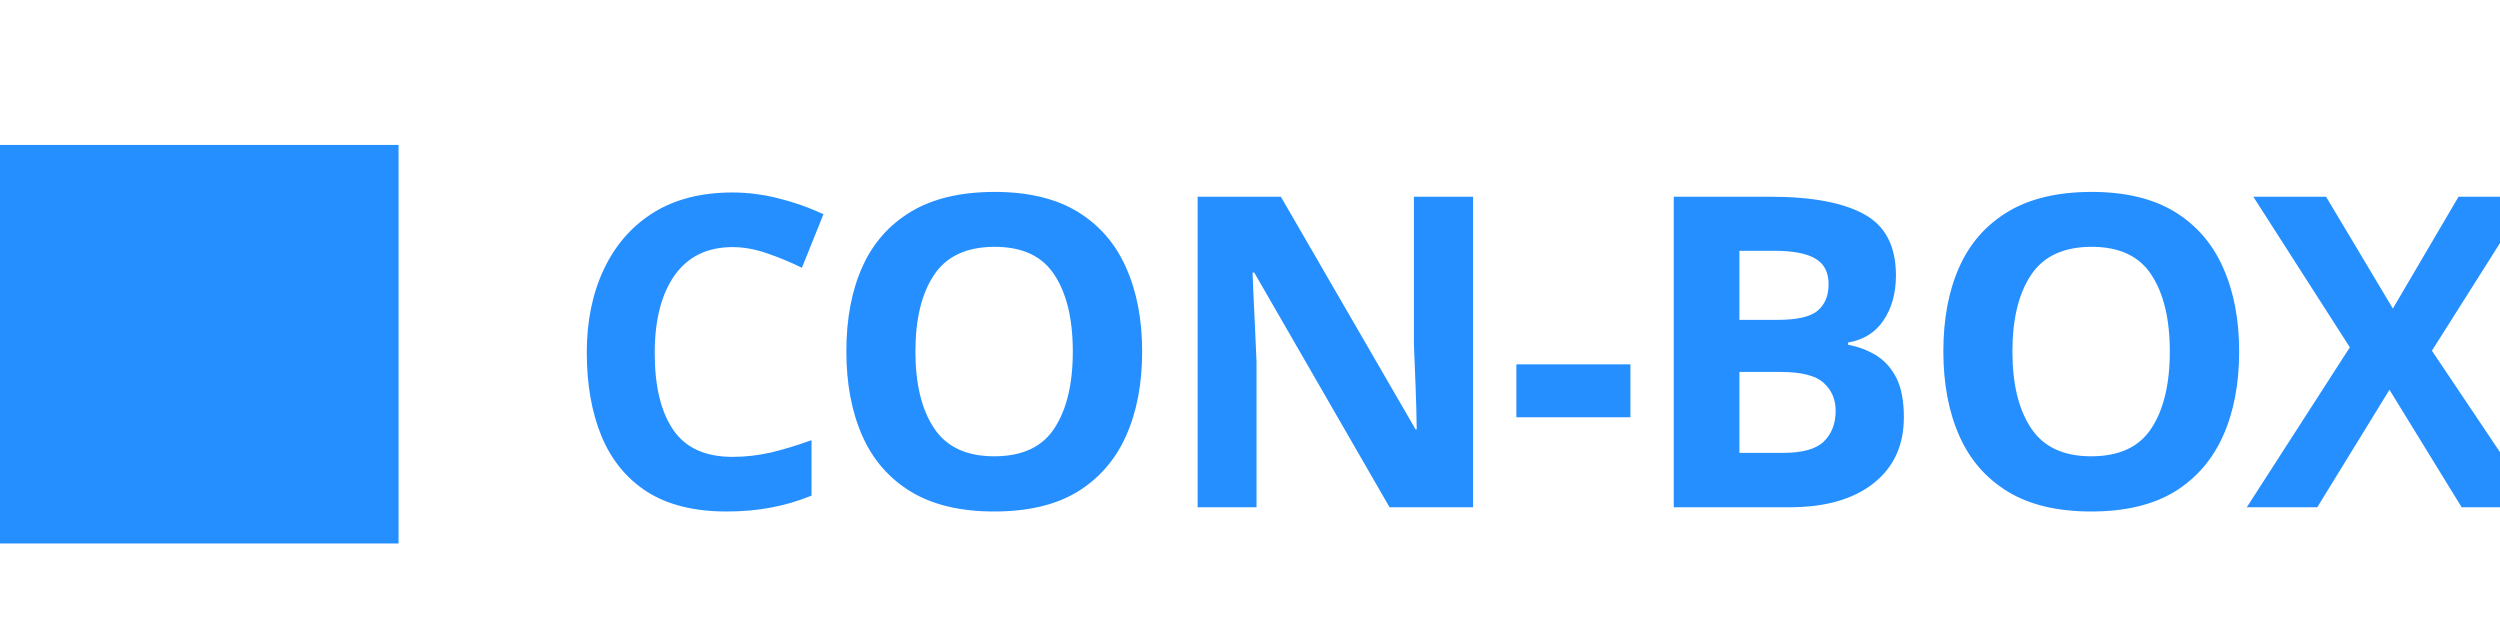
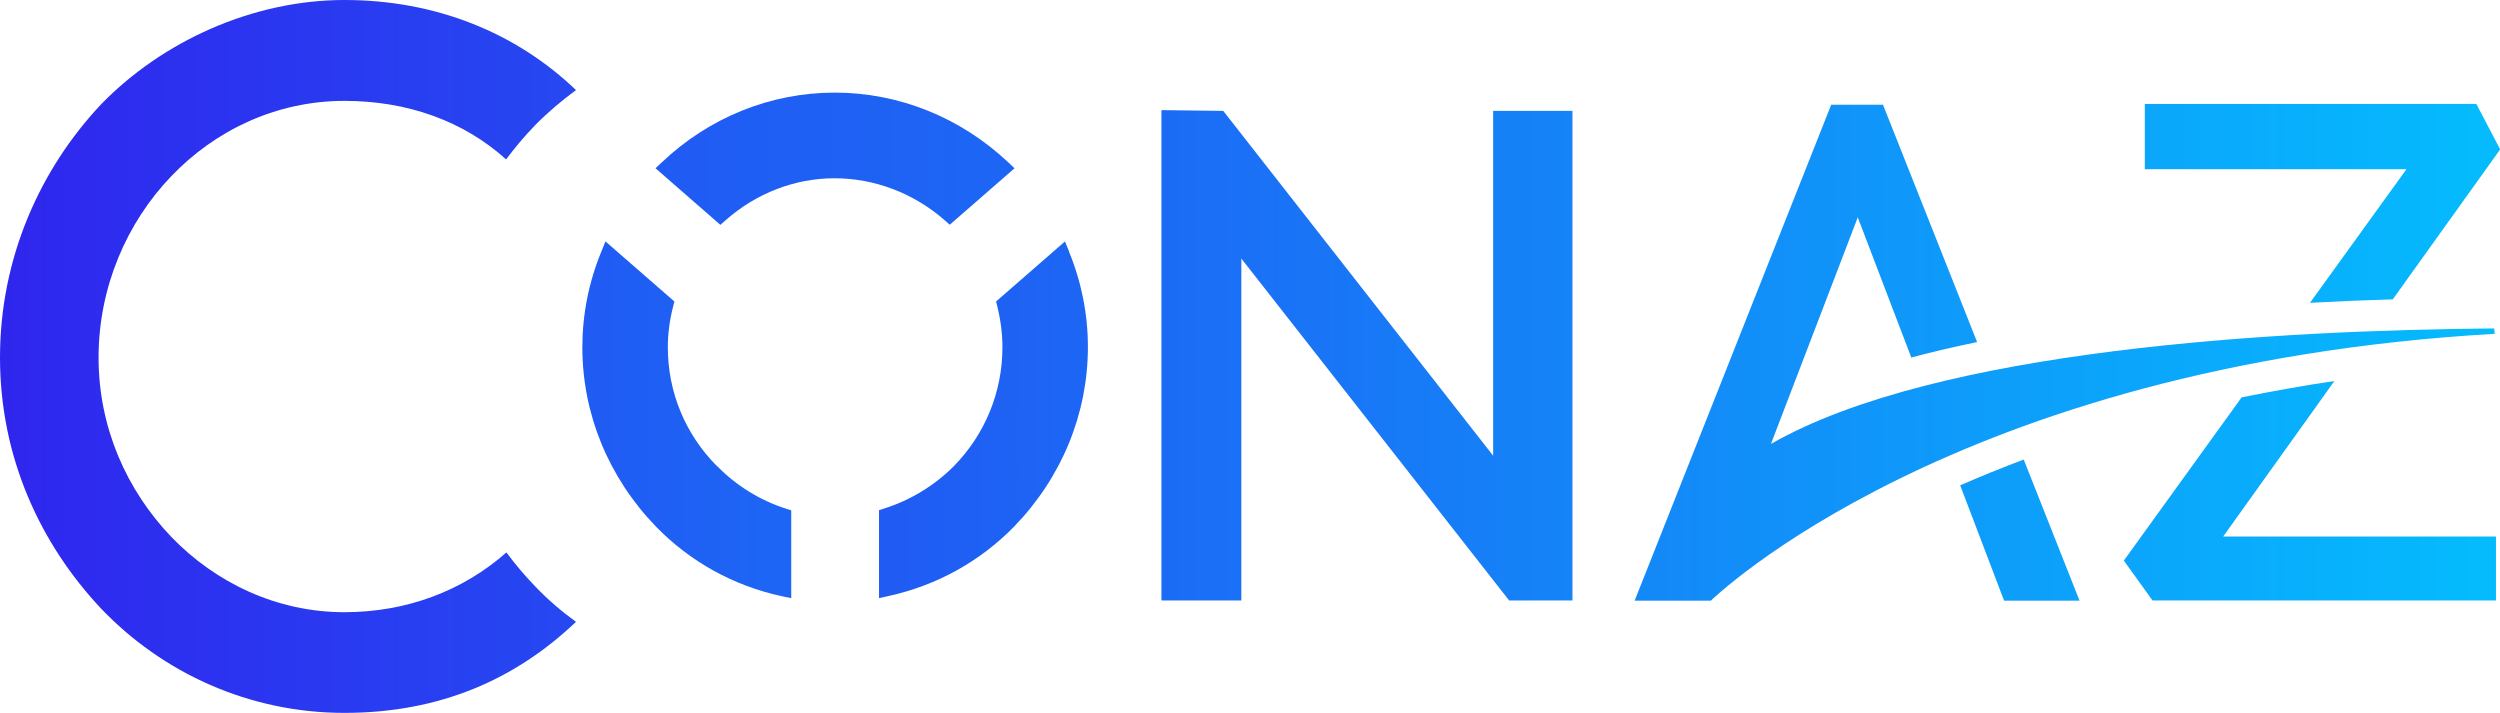
- <svg xmlns="http://www.w3.org/2000/svg" width="138" height="35" viewBox="0 0 138 35">
-   <text transform="translate(31 28)" style="font-size:24px;font-family:SourceHanSansKR-Bold,Source Han Sans KR;font-weight:700;letter-spacing:-.02em;fill:#258fff">
-     <tspan x="0" y="0">CON-BOX</tspan>
-   </text>
-   <g data-name="icon/navigation/menu_24px">
-     <path transform="translate(5 11)" style="fill:none" d="M0 0h19v19H0z" />
-     <path data-name="↳Color" d="M22 22H0V0h22v22z" style="fill:#258fff" transform="translate(0 8)" />
+ <svg xmlns="http://www.w3.org/2000/svg" xmlns:xlink="http://www.w3.org/1999/xlink" id="_이어_2" viewBox="0 0 129.86 37.03">
+   <defs>
+     <style>.cls-1{fill:url(#_제_그라디언트_638-4);}.cls-2{fill:url(#_제_그라디언트_638-8);}.cls-3{fill:url(#_제_그라디언트_638-3);}.cls-4{fill:url(#_제_그라디언트_638);}.cls-5{fill:url(#_제_그라디언트_638-7);}.cls-6{fill:url(#_제_그라디언트_638-9);}.cls-7{fill:url(#_제_그라디언트_638-2);}.cls-8{fill:url(#_제_그라디언트_638-5);}.cls-9{fill:url(#_제_그라디언트_638-6);}</style>
+     <linearGradient id="_제_그라디언트_638" x1="144.3" y1="18.51" x2="-2.39" y2="18.51" gradientTransform="matrix(1, 0, 0, 1, 0, 0)" gradientUnits="userSpaceOnUse">
+       <stop offset="0" stop-color="#0cf" />
+       <stop offset="1" stop-color="#3023ee" />
+     </linearGradient>
+     <linearGradient id="_제_그라디언트_638-2" x1="136.31" y1="21.81" x2="-22.09" y2="21.81" xlink:href="#_제_그라디언트_638" />
+     <linearGradient id="_제_그라디언트_638-3" x1="216.35" y1="8.24" x2="-55.88" y2="8.24" xlink:href="#_제_그라디언트_638" />
+     <linearGradient id="_제_그라디언트_638-4" x1="144.3" y1="10.57" x2="-2.39" y2="10.57" xlink:href="#_제_그라디언트_638" />
+     <linearGradient id="_제_그라디언트_638-5" x1="144.3" y1="27.53" x2="-2.39" y2="27.53" xlink:href="#_제_그라디언트_638" />
+     <linearGradient id="_제_그라디언트_638-6" x1="151.73" y1="21.81" x2="-6.66" y2="21.81" xlink:href="#_제_그라디언트_638" />
+     <linearGradient id="_제_그라디언트_638-7" x1="144.12" y1="18.46" x2="-2.57" y2="18.46" xlink:href="#_제_그라디언트_638" />
+     <linearGradient id="_제_그라디언트_638-8" x1="144.3" y1="25.49" x2="-2.39" y2="25.49" xlink:href="#_제_그라디언트_638" />
+     <linearGradient id="_제_그라디언트_638-9" x1="144.3" y1="18.31" x2="-2.39" y2="18.31" xlink:href="#_제_그라디언트_638" />
+   </defs>
+   <g id="_이어_1-2">
+     <g>
+       <path class="cls-4" d="M26.3,28.7c-2.27,2-5.19,3.1-8.41,3.1-3.5,0-6.69-1.52-9-3.92-2.3-2.41-3.77-5.65-3.77-9.31s1.47-7.01,3.77-9.41c2.3-2.41,5.49-3.92,9-3.92,3.25,0,6.17,1.03,8.4,3.04,.46-.62,.96-1.21,1.51-1.78,.66-.67,1.37-1.27,2.12-1.82C26.81,1.7,22.64,0,17.89,0S8.42,2.14,5.23,5.44C2.09,8.79,0,13.39,0,18.57s2.09,9.67,5.23,13.02c3.19,3.35,7.69,5.44,12.66,5.44s8.9-1.75,12.03-4.73c-.76-.55-1.47-1.16-2.12-1.84-.54-.56-1.04-1.15-1.49-1.76Z" />
+       <path class="cls-7" d="M37.25,24.22c-1.65-1.65-2.56-3.85-2.56-6.18,0-.69,.09-1.41,.28-2.14l.06-.24-3.58-3.12-.21,.52c-.66,1.6-.99,3.28-.99,4.98,0,3.46,1.36,6.77,3.83,9.32,1.77,1.82,4.03,3.07,6.53,3.61l.49,.1v-4.56l-.28-.09c-1.34-.43-2.57-1.19-3.56-2.2Z" />
+       <path class="cls-3" d="M49.35,11.66l3.35-2.92-.32-.3c-2.48-2.34-5.69-3.63-9.02-3.63s-6.53,1.29-8.99,3.63l-.32,.3,3.37,2.94,.26-.23c1.59-1.41,3.6-2.19,5.67-2.19s4.11,.77,5.72,2.18l.26,.23Z" />
+       <path class="cls-1" d="M111.41,5.4v3.39h13.59l-5.01,6.94c1.45-.08,2.88-.14,4.3-.18l5.58-7.79-1.24-2.36h-17.22Z" />
+       <g>
+         <path class="cls-8" d="M101.82,25.21l2.28,5.99h3.92l-2.9-7.33c-1.17,.44-2.27,.89-3.3,1.34Z" />
+         <path class="cls-9" d="M55.53,13.06l-.21-.52-3.58,3.12,.06,.24c.18,.73,.27,1.44,.27,2.14,0,2.32-.9,4.52-2.53,6.18-1.01,1.01-2.25,1.76-3.6,2.19l-.28,.09v4.57l.49-.11c2.48-.54,4.74-1.78,6.53-3.61,2.47-2.55,3.83-5.86,3.83-9.32,0-1.7-.33-3.38-.99-4.98Z" />
+         <polygon class="cls-5" points="77.56 23.67 63.54 5.76 60.33 5.72 60.33 31.19 64.48 31.19 64.48 13.43 78.39 31.19 81.68 31.19 81.68 5.76 77.56 5.76 77.56 23.67" />
+         <path class="cls-2" d="M121.26,19.79c-1.68,.25-3.28,.54-4.82,.85l-6.12,8.48,1.49,2.07h17.84v-3.32h-14.17l5.78-8.08Z" />
+         <path class="cls-6" d="M129.57,17.06c-11.25,.09-28.98,1.07-37.58,6l4.51-11.77,2.78,7.28c1.1-.29,2.24-.56,3.42-.8l-4.89-12.33h-2.69l-10.21,25.76h3.96s12.49-12.24,40.72-13.86c-.02-.09-.02-.18-.03-.28Z" />
+       </g>
+     </g>
  </g>
</svg>
